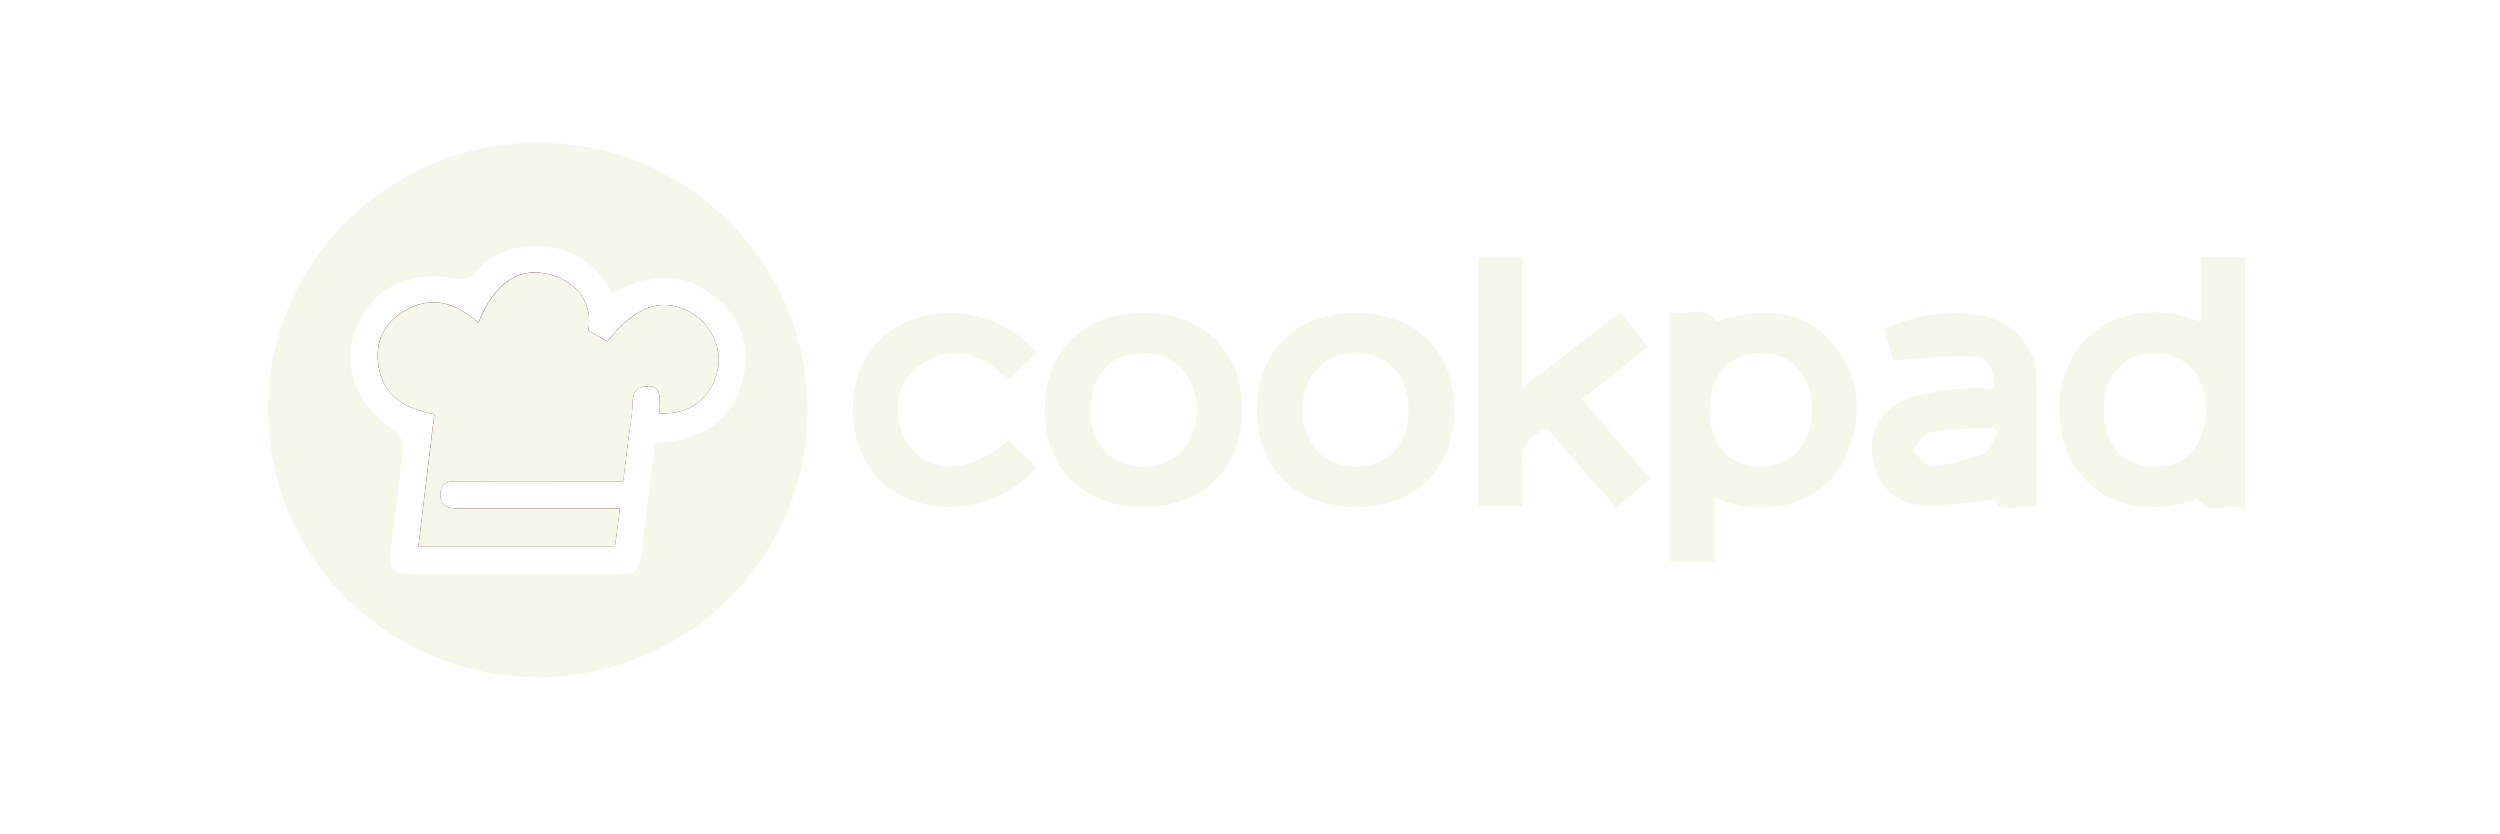
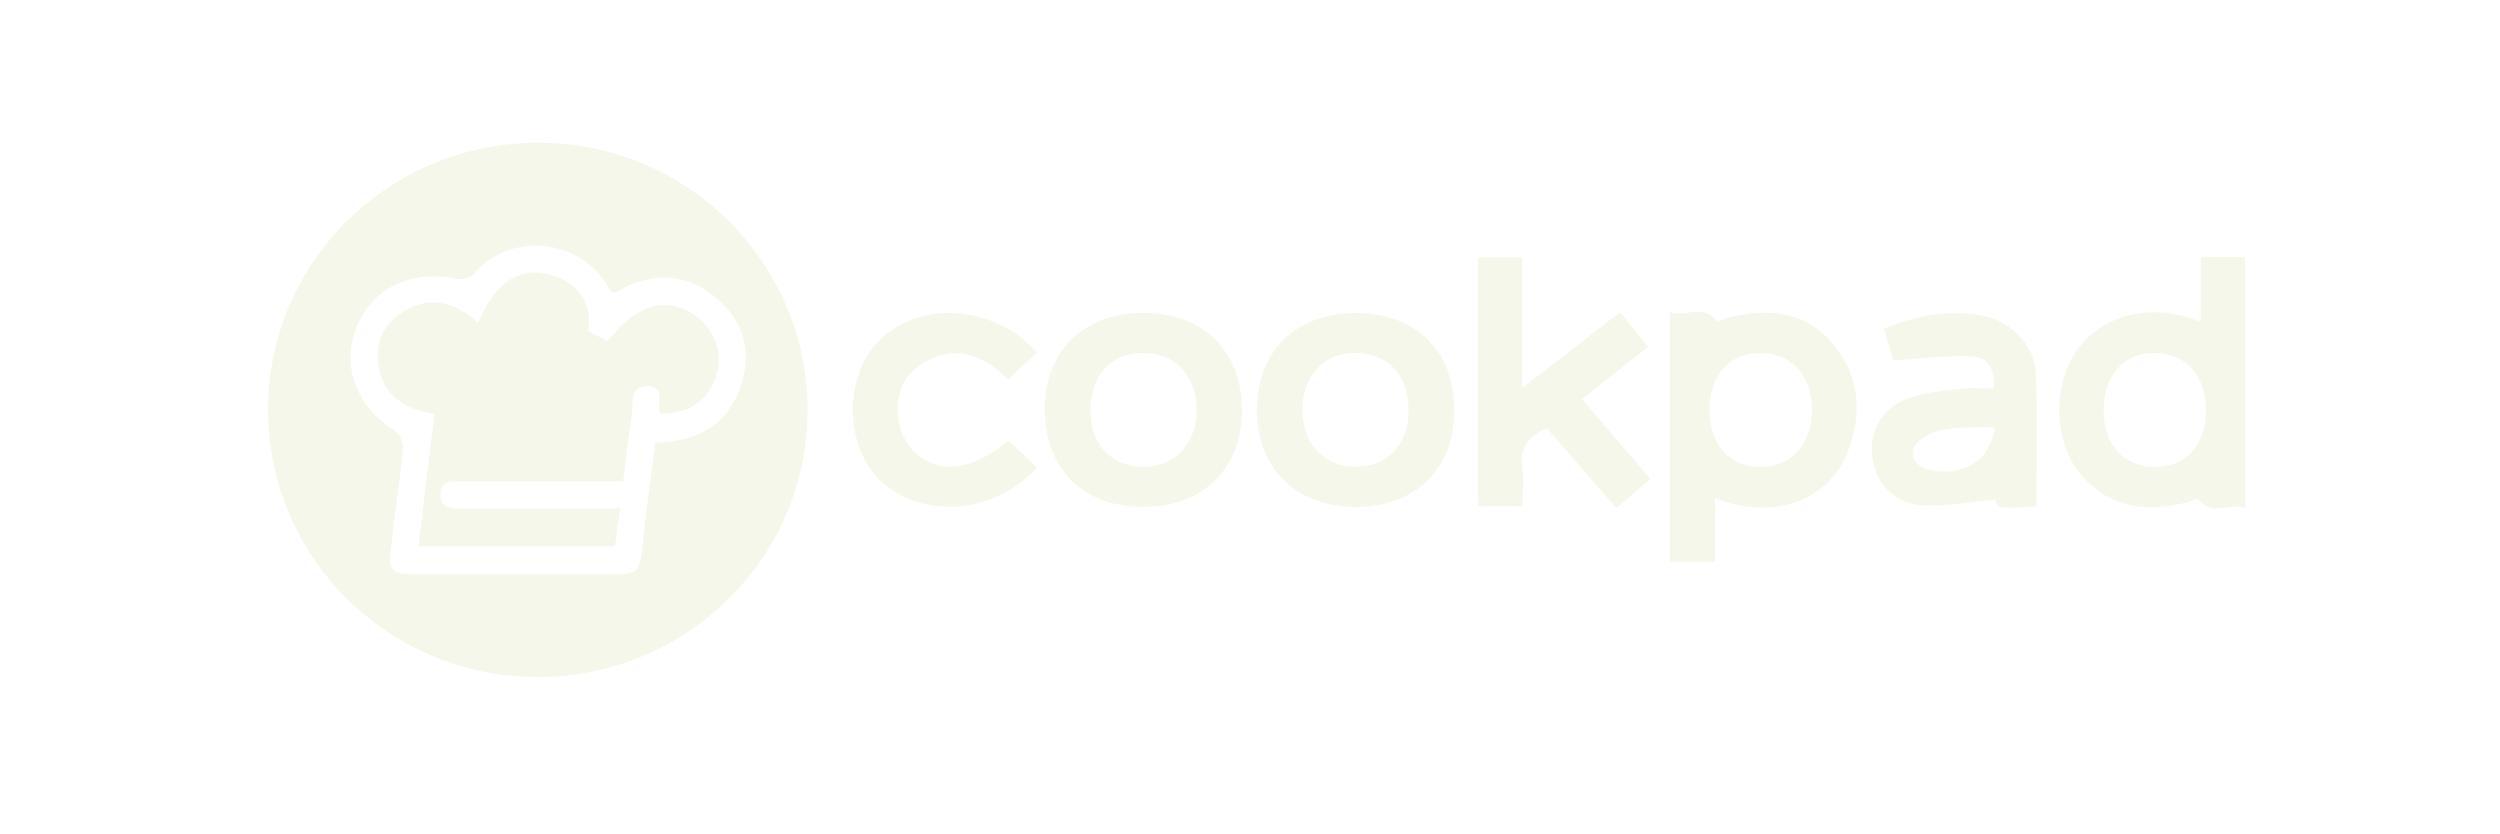
<svg xmlns="http://www.w3.org/2000/svg" width="144" height="48" viewBox="0 0 144 48" fill="none">
-   <path d="M30.958 39C22.386 38.995 15.443 32.109 15.441 23.616C15.441 15.073 22.408 8.202 31.055 8.22C39.604 8.237 46.529 15.152 46.516 23.658C46.505 32.138 39.54 39.004 30.958 39ZM35.379 16.878C35.253 16.796 35.165 16.772 35.137 16.717C33.552 13.648 29.3 13.307 27.246 15.825C27.081 16.027 26.6 16.115 26.307 16.055C23.671 15.515 21.425 16.588 20.535 18.861C19.648 21.114 20.521 23.397 22.736 24.804C23.005 24.975 23.241 25.472 23.21 25.793C23.03 27.686 22.759 29.568 22.529 31.457C22.357 32.879 22.531 33.075 23.938 33.075C27.608 33.077 31.279 33.075 34.949 33.075C36.849 33.075 36.827 33.072 37.039 31.136C37.244 29.26 37.502 27.391 37.742 25.494C40.283 25.441 42.038 24.373 42.741 21.998C43.316 20.052 42.727 18.344 41.16 17.084C39.344 15.627 37.383 15.693 35.379 16.878Z" fill="#F6F7EB" />
-   <path d="M96.175 17.979C97.07 18.311 98.095 17.445 98.879 18.492C98.921 18.547 99.267 18.362 99.477 18.309C101.751 17.738 103.911 17.865 105.536 19.758C107.171 21.664 107.295 23.902 106.378 26.158C105.37 28.634 102.558 29.784 99.717 28.999C99.437 28.922 99.164 28.823 98.787 28.7C98.787 29.926 98.787 31.105 98.787 32.356C97.874 32.356 97.055 32.356 96.175 32.356C96.175 27.62 96.175 22.876 96.175 17.979ZM98.472 23.621C98.478 25.606 99.622 26.888 101.397 26.892C103.21 26.897 104.401 25.553 104.37 23.54C104.339 21.589 103.142 20.31 101.366 20.332C99.578 20.354 98.467 21.616 98.472 23.621Z" fill="#F6F7EB" />
-   <path d="M126.764 14.806C127.699 14.806 128.468 14.806 129.316 14.806C129.316 19.577 129.316 24.348 129.316 29.268C128.426 28.923 127.386 29.814 126.616 28.728C126.581 28.677 126.229 28.87 126.015 28.925C123.692 29.51 121.547 29.299 119.887 27.369C118.435 25.68 118.208 22.791 119.283 20.738C120.436 18.537 123.055 17.506 125.728 18.201C126.043 18.282 126.352 18.392 126.762 18.52C126.764 17.277 126.764 16.09 126.764 14.806ZM121.172 23.585C121.159 25.573 122.281 26.859 124.055 26.894C125.891 26.929 127.073 25.636 127.064 23.601C127.055 21.635 125.882 20.333 124.119 20.333C122.338 20.333 121.186 21.606 121.172 23.585Z" fill="#F6F7EB" />
-   <path d="M93.328 17.974C93.87 18.654 94.368 19.276 94.932 19.98C93.676 20.971 92.455 21.939 91.124 22.989C92.426 24.509 93.703 25.995 95.065 27.584C94.43 28.128 93.806 28.664 93.101 29.267C91.763 27.725 90.449 26.213 89.111 24.669C88.084 25.087 87.527 25.727 87.685 26.91C87.78 27.624 87.703 28.363 87.703 29.154C86.804 29.154 85.979 29.154 85.131 29.154C85.131 24.364 85.131 19.619 85.131 14.831C85.973 14.831 86.768 14.831 87.677 14.831C87.677 17.269 87.677 19.696 87.677 22.345C89.66 20.808 91.47 19.41 93.328 17.974Z" fill="#F6F7EB" />
-   <path d="M117.297 29.163C115.122 29.317 115.122 29.317 114.899 28.778C113.464 28.906 112.104 29.178 110.762 29.108C109.111 29.02 108.049 27.861 107.846 26.325C107.645 24.816 108.423 23.44 109.995 22.904C110.945 22.578 111.99 22.508 113.001 22.387C113.574 22.317 114.163 22.374 114.835 22.374C114.928 21.334 114.544 20.564 113.574 20.525C112.142 20.463 110.7 20.659 109.065 20.758C108.941 20.349 108.739 19.674 108.52 18.942C110.381 18.135 112.241 17.847 114.15 18.17C115.829 18.456 117.202 19.885 117.271 21.551C117.374 24.058 117.297 26.577 117.297 29.163ZM115.075 24.922C114.996 24.825 114.917 24.726 114.837 24.629C113.61 24.7 112.369 24.687 111.163 24.887C110.777 24.95 110.486 25.581 110.154 25.953C110.537 26.274 110.949 26.894 111.3 26.861C112.314 26.766 113.336 26.492 114.282 26.109C114.648 25.962 114.817 25.333 115.075 24.922Z" fill="#F6F7EB" />
-   <path d="M83.77 23.656C83.757 27.031 81.487 29.229 78.046 29.201C74.605 29.172 72.368 26.941 72.399 23.57C72.432 20.184 74.685 18.006 78.134 18.027C81.577 18.045 83.781 20.246 83.77 23.656ZM81.134 23.704C81.165 21.697 80.021 20.387 78.187 20.329C76.353 20.274 75.066 21.563 75.02 23.504C74.971 25.5 76.241 26.892 78.099 26.886C79.906 26.881 81.105 25.626 81.134 23.704Z" fill="#F6F7EB" />
-   <path d="M65.877 29.201C62.429 29.216 60.186 27.022 60.179 23.634C60.172 20.229 62.385 18.032 65.833 18.023C69.284 18.015 71.524 20.202 71.537 23.588C71.55 26.974 69.32 29.188 65.877 29.201ZM65.802 20.33C63.928 20.361 62.769 21.697 62.815 23.771C62.859 25.668 64.105 26.923 65.91 26.886C67.73 26.851 68.956 25.494 68.927 23.551C68.898 21.603 67.633 20.299 65.802 20.33Z" fill="#F6F7EB" />
-   <path d="M58.079 25.38C58.672 25.931 59.205 26.428 59.734 26.921C57.316 29.627 53.093 29.955 50.72 27.686C48.586 25.648 48.588 21.57 50.722 19.531C53.098 17.262 57.334 17.594 59.73 20.299C59.203 20.793 58.67 21.29 58.079 21.842C57.054 20.901 55.879 20.099 54.405 20.406C53.702 20.554 52.95 20.971 52.452 21.49C51.352 22.638 51.52 24.902 52.648 26.004C54.032 27.354 55.965 27.139 58.079 25.38Z" fill="#F6F7EB" />
-   <path d="M38.005 23.816C39.725 23.878 40.928 22.994 41.318 21.4C41.647 20.05 40.932 18.568 39.639 17.918C38.047 17.119 36.575 17.66 34.981 19.661C34.616 19.456 34.241 19.248 33.886 19.05C34.142 17.5 33.313 16.286 31.739 15.831C29.934 15.308 28.49 16.242 27.545 18.597C26.262 17.427 24.836 16.979 23.26 17.924C22.121 18.608 21.607 19.67 21.788 20.995C22.035 22.798 23.298 23.548 25.015 23.854C24.706 26.415 24.404 28.93 24.098 31.465C27.92 31.465 31.651 31.465 35.425 31.465C35.519 30.748 35.605 30.073 35.709 29.291C35.283 29.291 34.924 29.291 34.567 29.291C31.924 29.291 29.284 29.291 26.641 29.291C26.04 29.291 25.358 29.317 25.363 28.477C25.367 27.598 26.097 27.728 26.666 27.723C28.464 27.712 30.26 27.719 32.059 27.719C33.333 27.719 34.605 27.719 35.894 27.719C36.066 26.36 36.2 25.124 36.388 23.898C36.485 23.26 36.247 22.293 37.23 22.247C38.371 22.196 37.822 23.253 38.005 23.816Z" fill="#370505" />
-   <path d="M38.007 23.817C37.824 23.254 38.371 22.197 37.233 22.249C36.25 22.293 36.488 23.263 36.391 23.901C36.204 25.127 36.069 26.363 35.898 27.722C34.608 27.722 33.337 27.722 32.062 27.722C30.264 27.722 28.468 27.715 26.669 27.726C26.101 27.73 25.371 27.601 25.366 28.48C25.362 29.32 26.043 29.294 26.645 29.294C29.288 29.294 31.928 29.294 34.571 29.294C34.93 29.294 35.289 29.294 35.712 29.294C35.611 30.079 35.523 30.751 35.428 31.468C31.655 31.468 27.923 31.468 24.101 31.468C24.405 28.933 24.71 26.416 25.018 23.857C23.299 23.553 22.036 22.801 21.791 20.998C21.611 19.673 22.124 18.611 23.264 17.927C24.837 16.984 26.264 17.43 27.549 18.6C28.496 16.247 29.94 15.313 31.743 15.834C33.317 16.289 34.145 17.505 33.89 19.053C34.247 19.251 34.619 19.459 34.985 19.664C36.579 17.663 38.053 17.12 39.642 17.92C40.936 18.569 41.65 20.053 41.322 21.403C40.932 22.995 39.726 23.879 38.007 23.817Z" fill="#F6F7EB" />
+   <path fill-rule="evenodd" clip-rule="evenodd" d="M126.765 14.807H129.317V29.269C128.974 29.136 128.609 29.186 128.245 29.236C127.665 29.316 127.09 29.396 126.617 28.728C126.596 28.699 126.469 28.752 126.323 28.812C126.219 28.856 126.105 28.903 126.015 28.926C123.692 29.511 121.548 29.3 119.888 27.369C118.435 25.681 118.208 22.792 119.284 20.738C120.437 18.538 123.055 17.506 125.729 18.201C125.94 18.256 126.148 18.323 126.385 18.4L126.386 18.4C126.503 18.438 126.627 18.478 126.762 18.52C126.765 17.278 126.765 16.091 126.765 14.807ZM121.173 23.586C121.16 25.573 122.282 26.859 124.056 26.894C125.892 26.93 127.073 25.637 127.064 23.601C127.056 21.635 125.883 20.334 124.12 20.334C122.339 20.334 121.186 21.607 121.173 23.586Z" fill="#F6F7EB" />
+   <path fill-rule="evenodd" clip-rule="evenodd" d="M96.175 17.98C96.52 18.108 96.885 18.058 97.247 18.008C97.825 17.928 98.397 17.849 98.879 18.492C98.904 18.525 99.041 18.471 99.191 18.411C99.29 18.372 99.394 18.331 99.477 18.31C101.751 17.738 103.911 17.866 105.536 19.759C107.171 21.665 107.294 23.903 106.377 26.159C105.37 28.634 102.558 29.784 99.717 28.999C99.522 28.945 99.33 28.881 99.104 28.806C99.006 28.773 98.901 28.738 98.787 28.7V32.356H96.175V17.98ZM98.472 23.621C98.478 25.607 99.622 26.889 101.396 26.893C103.21 26.897 104.4 25.554 104.37 23.54C104.339 21.59 103.142 20.31 101.365 20.332C99.578 20.354 98.467 21.616 98.472 23.621Z" fill="#F6F7EB" />
+   <path d="M94.931 19.981C94.367 19.278 93.869 18.655 93.327 17.976C91.469 19.412 89.659 20.81 87.676 22.347V14.832H85.13V29.156H87.702C87.702 28.906 87.71 28.662 87.717 28.422C87.734 27.901 87.749 27.4 87.684 26.911C87.526 25.728 88.083 25.088 89.111 24.671C90.197 25.925 91.268 27.158 92.349 28.403L93.1 29.268C93.508 28.919 93.889 28.593 94.26 28.275L94.266 28.27C94.534 28.039 94.798 27.813 95.064 27.586C94.267 26.656 93.499 25.761 92.738 24.875L92.705 24.835C92.177 24.22 91.652 23.608 91.123 22.991C91.779 22.473 92.408 21.976 93.028 21.485L93.078 21.446C93.699 20.955 94.311 20.471 94.931 19.981Z" fill="#F6F7EB" />
+   <path fill-rule="evenodd" clip-rule="evenodd" d="M117.296 29.164C115.711 29.276 115.28 29.306 115.078 29.106C115.002 29.032 114.958 28.925 114.898 28.779C114.45 28.819 114.011 28.873 113.576 28.926C112.617 29.043 111.685 29.157 110.761 29.109C109.11 29.021 108.047 27.862 107.845 26.326C107.644 24.817 108.422 23.441 109.993 22.904C110.782 22.634 111.637 22.54 112.483 22.447C112.656 22.427 112.828 22.408 113 22.388C113.39 22.34 113.788 22.351 114.214 22.363C114.413 22.369 114.619 22.375 114.834 22.375C114.926 21.335 114.543 20.565 113.573 20.526C112.577 20.483 111.577 20.564 110.511 20.651C110.043 20.689 109.562 20.729 109.063 20.759C108.94 20.35 108.737 19.675 108.519 18.943C110.379 18.136 112.239 17.848 114.148 18.171C115.828 18.457 117.201 19.886 117.269 21.552C117.342 23.305 117.326 25.063 117.31 26.846C117.303 27.614 117.296 28.386 117.296 29.164ZM114.898 24.626C113.592 24.554 112.361 24.68 111.825 24.769C111.439 24.833 110.184 25.323 110.184 26.062C110.184 26.434 110.406 27.159 112.028 27.159C113.554 27.159 114.691 26.225 114.898 24.626Z" fill="#F6F7EB" />
+   <path fill-rule="evenodd" clip-rule="evenodd" d="M78.045 29.203C81.485 29.231 83.755 27.033 83.769 23.658C83.78 20.248 81.576 18.047 78.133 18.029C74.683 18.008 72.431 20.186 72.398 23.572C72.367 26.942 74.604 29.174 78.045 29.203ZM78.186 20.331C80.019 20.389 81.163 21.699 81.133 23.706C81.104 25.628 79.905 26.883 78.097 26.887C76.24 26.894 74.97 25.502 75.018 23.506C75.065 21.565 76.352 20.276 78.186 20.331Z" fill="#F6F7EB" />
+   <path fill-rule="evenodd" clip-rule="evenodd" d="M65.876 29.201C62.429 29.216 60.185 27.022 60.179 23.634C60.172 20.229 62.385 18.032 65.832 18.023C69.284 18.015 71.523 20.202 71.536 23.588C71.55 26.974 69.319 29.188 65.876 29.201ZM65.801 20.33C63.928 20.361 62.769 21.697 62.815 23.771C62.859 25.668 64.104 26.923 65.909 26.886C67.73 26.851 68.955 25.494 68.927 23.551C68.898 21.603 67.633 20.299 65.801 20.33Z" fill="#F6F7EB" />
+   <path d="M59.108 26.34C58.778 26.033 58.44 25.718 58.079 25.382C55.965 27.14 54.032 27.356 52.648 26.006C51.519 24.904 51.352 22.64 52.452 21.492C52.95 20.973 53.701 20.556 54.404 20.408C55.879 20.101 57.054 20.903 58.079 21.844C58.238 21.695 58.393 21.55 58.545 21.409C58.956 21.024 59.345 20.662 59.73 20.301C57.334 17.596 53.097 17.264 50.721 19.533C48.588 21.571 48.586 25.65 50.719 27.688C53.093 29.957 57.316 29.629 59.734 26.923C59.527 26.73 59.319 26.537 59.108 26.34Z" fill="#F6F7EB" />
+   <path d="M37.973 23.217C37.962 23.433 37.95 23.648 38.006 23.819C39.725 23.88 40.931 22.996 41.321 21.404C41.649 20.055 40.935 18.57 39.641 17.922C38.052 17.122 36.578 17.665 34.984 19.665C34.901 19.619 34.817 19.572 34.733 19.525C34.449 19.366 34.164 19.207 33.889 19.054C34.144 17.506 33.316 16.291 31.742 15.835C29.939 15.314 28.495 16.249 27.547 18.601C26.262 17.432 24.836 16.985 23.263 17.928C22.123 18.612 21.61 19.674 21.79 21C22.035 22.803 23.298 23.555 25.017 23.858C24.946 24.445 24.876 25.029 24.806 25.612C24.569 27.572 24.335 29.516 24.1 31.47H35.427C35.522 30.753 35.61 30.08 35.711 29.295H26.644C26.626 29.295 26.608 29.295 26.59 29.295C26.002 29.296 25.361 29.297 25.365 28.482C25.369 27.705 25.939 27.715 26.464 27.726C26.534 27.727 26.602 27.728 26.668 27.728C27.976 27.72 29.283 27.721 30.59 27.722C31.08 27.723 31.571 27.723 32.061 27.723H35.896C35.947 27.323 35.994 26.934 36.041 26.553C36.152 25.638 36.258 24.768 36.39 23.902C36.411 23.764 36.416 23.61 36.422 23.454C36.441 22.888 36.462 22.285 37.232 22.251C38.026 22.214 37.999 22.718 37.973 23.217Z" fill="#F6F7EB" />
+   <path fill-rule="evenodd" clip-rule="evenodd" d="M15.44 23.617C15.443 32.111 22.386 38.996 30.957 39.001C39.54 39.005 46.505 32.139 46.516 23.659C46.529 15.153 39.604 8.238 31.054 8.221C22.407 8.203 15.44 15.074 15.44 23.617ZM35.255 16.807C35.291 16.826 35.332 16.849 35.379 16.879C37.382 15.694 39.344 15.628 41.16 17.085C42.727 18.345 43.316 20.053 42.74 21.999C42.037 24.374 40.283 25.442 37.741 25.495C37.673 26.034 37.603 26.571 37.534 27.107C37.359 28.455 37.185 29.794 37.038 31.137L37.031 31.203C36.827 33.074 36.827 33.076 34.949 33.076C33.726 33.076 32.502 33.076 31.279 33.076C28.831 33.077 26.384 33.077 23.937 33.076C22.531 33.076 22.357 32.88 22.529 31.457C22.602 30.858 22.679 30.258 22.756 29.659C22.921 28.372 23.087 27.086 23.21 25.794C23.241 25.473 23.005 24.976 22.736 24.805C20.521 23.398 19.648 21.115 20.534 18.862C21.424 16.588 23.671 15.516 26.307 16.056C26.6 16.116 27.08 16.028 27.245 15.826C29.3 13.308 33.551 13.649 35.136 16.718C35.154 16.753 35.196 16.775 35.255 16.807Z" fill="#F6F7EB" />
</svg>
